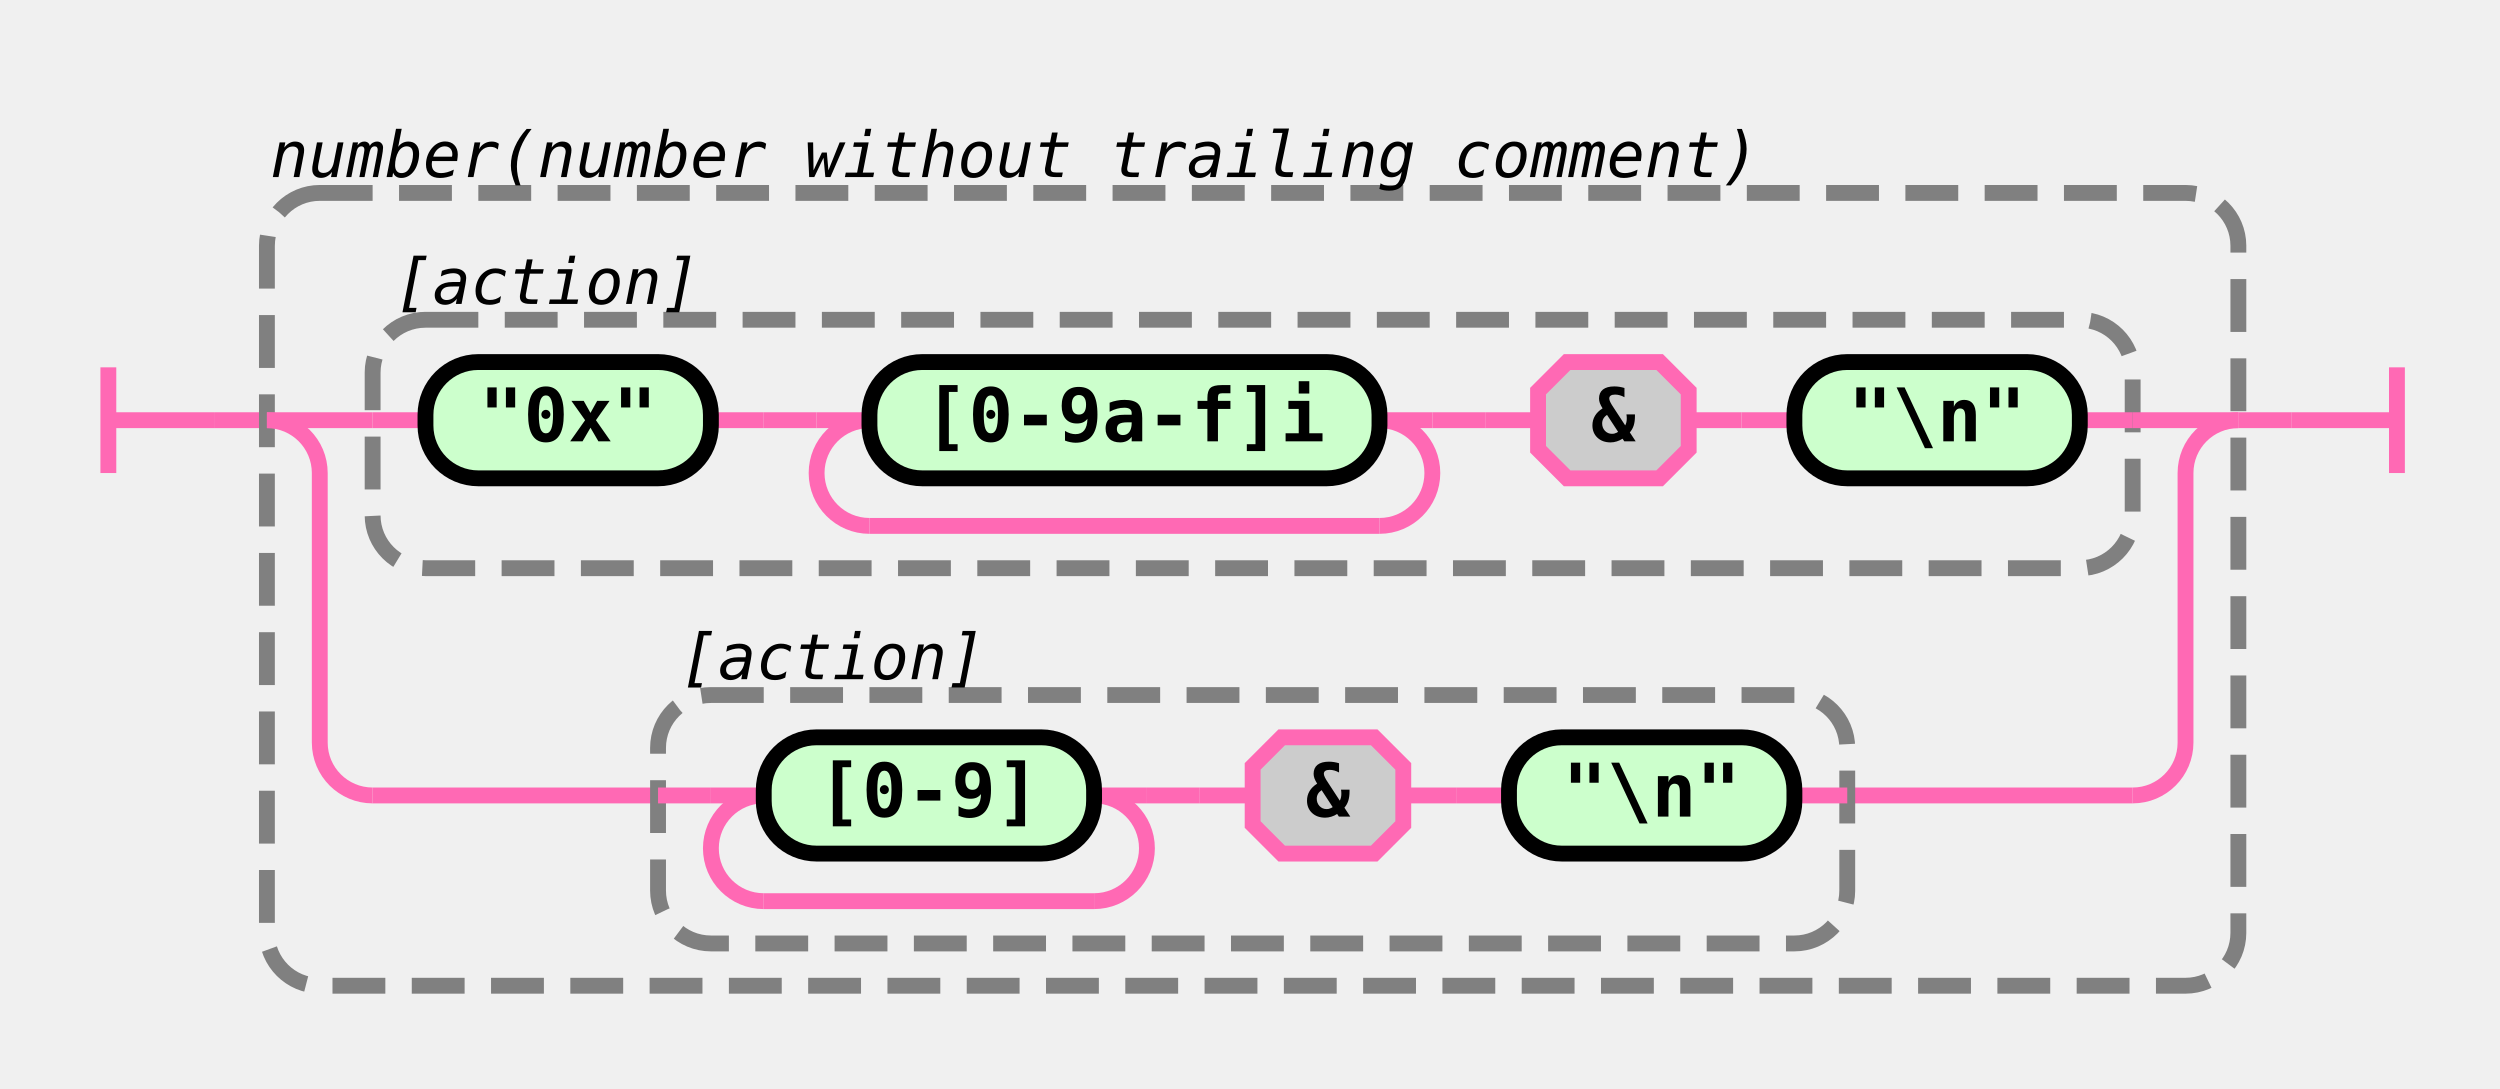
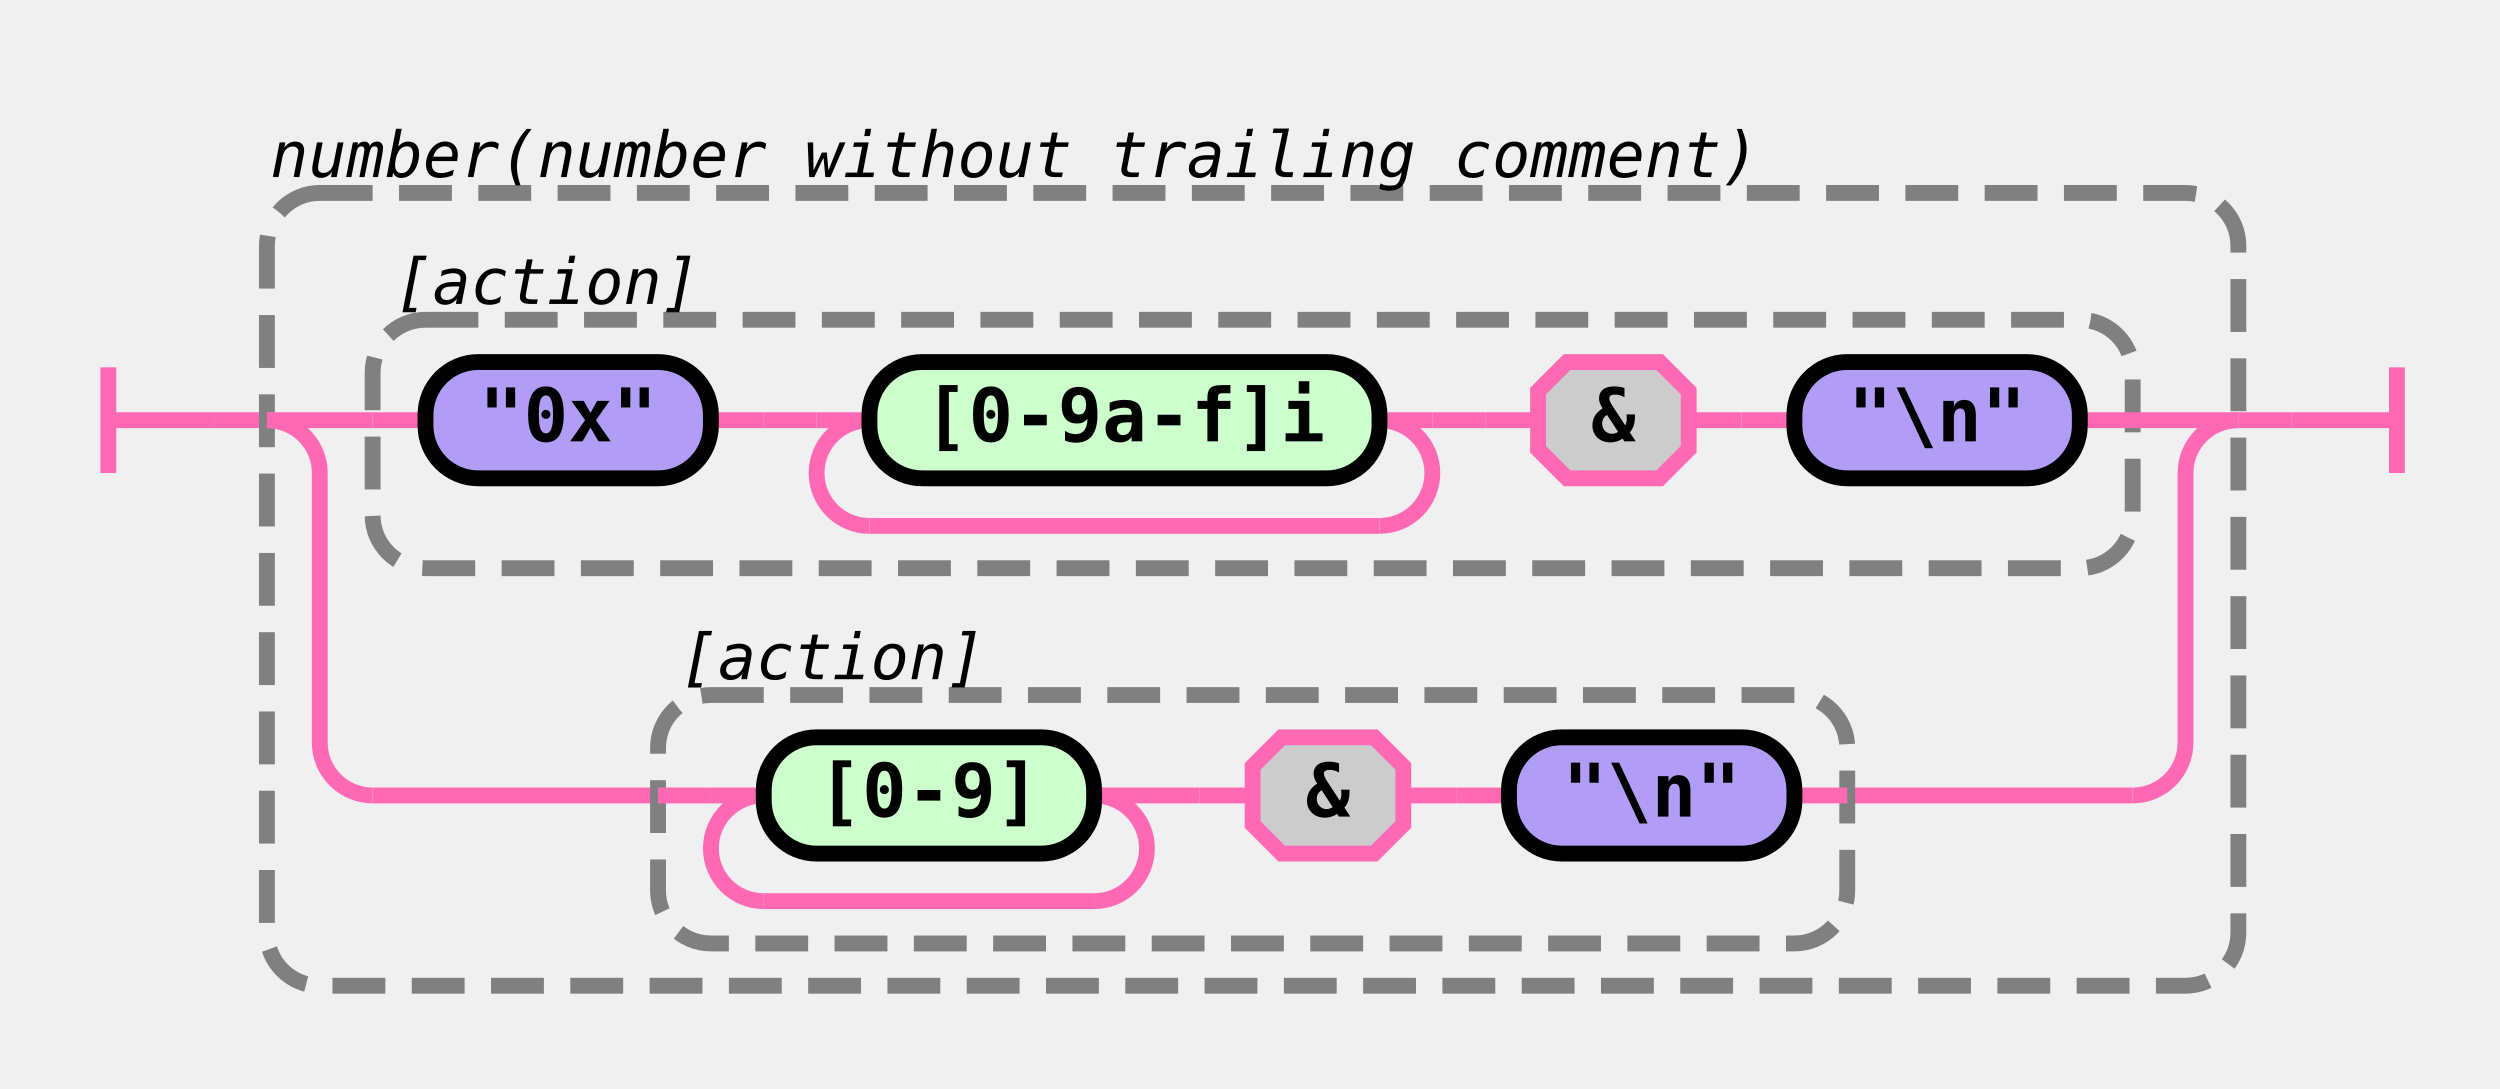
<svg xmlns="http://www.w3.org/2000/svg" class="railroad-diagram" width="473" height="206" viewBox="0 0 473 206">
  <g transform="translate(.5 .5)">
    <g>
      <path d="M20 69v20m0 -10h20" />
    </g>
    <path d="M40 79h10" />
    <g>
      <path d="M50 79h0" />
      <path d="M423 79h0" />
      <rect x="50" y="36" width="373" height="150" rx="10" ry="10" class="group-box" />
      <g>
        <path d="M50 79h0" />
        <path d="M423 79h0" />
        <path d="M50 79h20" />
        <g>
          <path d="M70 79h0" />
          <path d="M403 79h0" />
          <rect x="70" y="60" width="333" height="47" rx="10" ry="10" class="group-box" />
          <g>
            <path d="M70 79h10" />
            <path d="M393 79h10" />
            <path d="M134 79h10" />
-             <g class="terminal ">
+             <g class="terminal literal">
              <path d="M80 79h0" />
              <path d="M134 79h0" />
              <rect x="80" y="68" width="54" height="22" rx="10" ry="10" />
              <text x="107" y="83">"0x"</text>
            </g>
            <path d="M144 79h10" />
            <path d="M270.5 79h10" />
            <g>
              <path d="M154 79h0" />
              <path d="M270.5 79h0" />
              <path d="M164 79a10 10 0 0 0 -10 10v0a10 10 0 0 0 10 10" />
              <g>
                <path d="M164 99h96.5" />
              </g>
              <path d="M260.5 99a10 10 0 0 0 10 -10v0a10 10 0 0 0 -10 -10" />
              <path d="M154 79h10" />
              <path d="M260.5 79h10" />
-               <g class="terminal ">
+               <g class="terminal class">
                <path d="M164 79h0" />
                <path d="M260.5 79h0" />
                <rect x="164" y="68" width="96.5" height="22" rx="10" ry="10" />
                <text x="212.25" y="83">[0-9a-f]i</text>
              </g>
            </g>
            <path d="M280.5 79h10" />
            <g>
              <path d="M290.5 79h0" />
              <path d="M393 79h0" />
              <path d="M319 79h10" />
-               <g class="decision ">
+               <g class="decision simple-and">
                <path d="M290.5 79h0" />
                <path d="M319 79h0" />
                <path d="M290.5 79v5.5l5.5 5.5h17.5l5.5 -5.5v-11l-5.5 -5.5h-17.5l-5.5 5.5v5.5" />
                <text x="304.75" y="83">&amp;</text>
              </g>
              <path d="M329 79h10" />
-               <g class="terminal ">
+               <g class="terminal literal">
                <path d="M339 79h0" />
                <path d="M393 79h0" />
                <rect x="339" y="68" width="54" height="22" rx="10" ry="10" />
                <text x="366" y="83">"\n"</text>
              </g>
            </g>
          </g>
-           <g class="comment ">
+           <g class="comment action">
            <path d="M70 52h0" />
            <path d="M136 52h0" />
            <text x="103" y="57" class="comment">[action]</text>
          </g>
        </g>
        <path d="M403 79h20" />
        <path d="M50 79a10 10 0 0 1 10 10v51a10 10 0 0 0 10 10" />
        <g>
          <path d="M70 150h54" />
          <path d="M349 150h54" />
          <rect x="124" y="131" width="225" height="47" rx="10" ry="10" class="group-box" />
          <g>
            <path d="M124 150h10" />
            <path d="M339 150h10" />
            <path d="M216.5 150h10" />
            <g>
              <path d="M134 150h0" />
              <path d="M216.5 150h0" />
              <path d="M144 150a10 10 0 0 0 -10 10v0a10 10 0 0 0 10 10" />
              <g>
                <path d="M144 170h62.5" />
              </g>
              <path d="M206.5 170a10 10 0 0 0 10 -10v0a10 10 0 0 0 -10 -10" />
              <path d="M134 150h10" />
              <path d="M206.5 150h10" />
-               <g class="terminal ">
+               <g class="terminal class">
                <path d="M144 150h0" />
                <path d="M206.5 150h0" />
                <rect x="144" y="139" width="62.5" height="22" rx="10" ry="10" />
                <text x="175.25" y="154">[0-9]</text>
              </g>
            </g>
            <path d="M226.5 150h10" />
            <g>
              <path d="M236.5 150h0" />
              <path d="M339 150h0" />
              <path d="M265 150h10" />
-               <g class="decision ">
+               <g class="decision simple-and">
                <path d="M236.5 150h0" />
                <path d="M265 150h0" />
                <path d="M236.5 150v5.5l5.5 5.5h17.5l5.5 -5.5v-11l-5.5 -5.5h-17.5l-5.5 5.5v5.5" />
                <text x="250.75" y="154">&amp;</text>
              </g>
              <path d="M275 150h10" />
-               <g class="terminal ">
+               <g class="terminal literal">
                <path d="M285 150h0" />
                <path d="M339 150h0" />
                <rect x="285" y="139" width="54" height="22" rx="10" ry="10" />
                <text x="312" y="154">"\n"</text>
              </g>
            </g>
          </g>
-           <g class="comment ">
+           <g class="comment action">
            <path d="M124 123h0" />
            <path d="M190 123h0" />
            <text x="157" y="128" class="comment">[action]</text>
          </g>
        </g>
        <path d="M403 150a10 10 0 0 0 10 -10v-51a10 10 0 0 1 10 -10" />
      </g>
-       <g class="comment ">
+       <g class="comment">
        <path d="M50 28h0" />
        <path d="M333 28h0" />
        <text x="191.5" y="33" class="comment">number(number without trailing comment)</text>
      </g>
    </g>
    <path d="M423 79h10" />
    <path d="M 433 79 h 20 m 0 -10 v 20" />
  </g>
  <style>svg {
  background-color: hsl(30,20%,95%);
}
path {
  stroke-width: 3;
  stroke: hotpink;
  fill: rgba(0,0,0,0);
}
text {
  font: bold 14px monospace;
  text-anchor: middle;
  white-space: pre;
}
text.diagram-text {
  font-size: 12px;
}
text.diagram-arrow {
  font-size: 16px;
}
text.label {
  text-anchor: start;
}
text.comment {
  font: italic 12px monospace;
}
g.non-terminal text {
  /*font-style: italic;*/
}
+ .literal rect {
+   fill: hsl(254, 83%, 79%);
+ }
rect {
  stroke-width: 3;
  stroke: black;
  fill: hsl(120,100%,90%);
}
rect.group-box {
  stroke: gray;
  stroke-dasharray: 10 5;
  fill: none;
}
path.diagram-text {
  stroke-width: 3;
  stroke: black;
  fill: white;
  cursor: help;
}
.decision path {
  fill: #ccc;
}
g.diagram-text:hover path.diagram-text {
  fill: #eee;
}
</style>
</svg>
